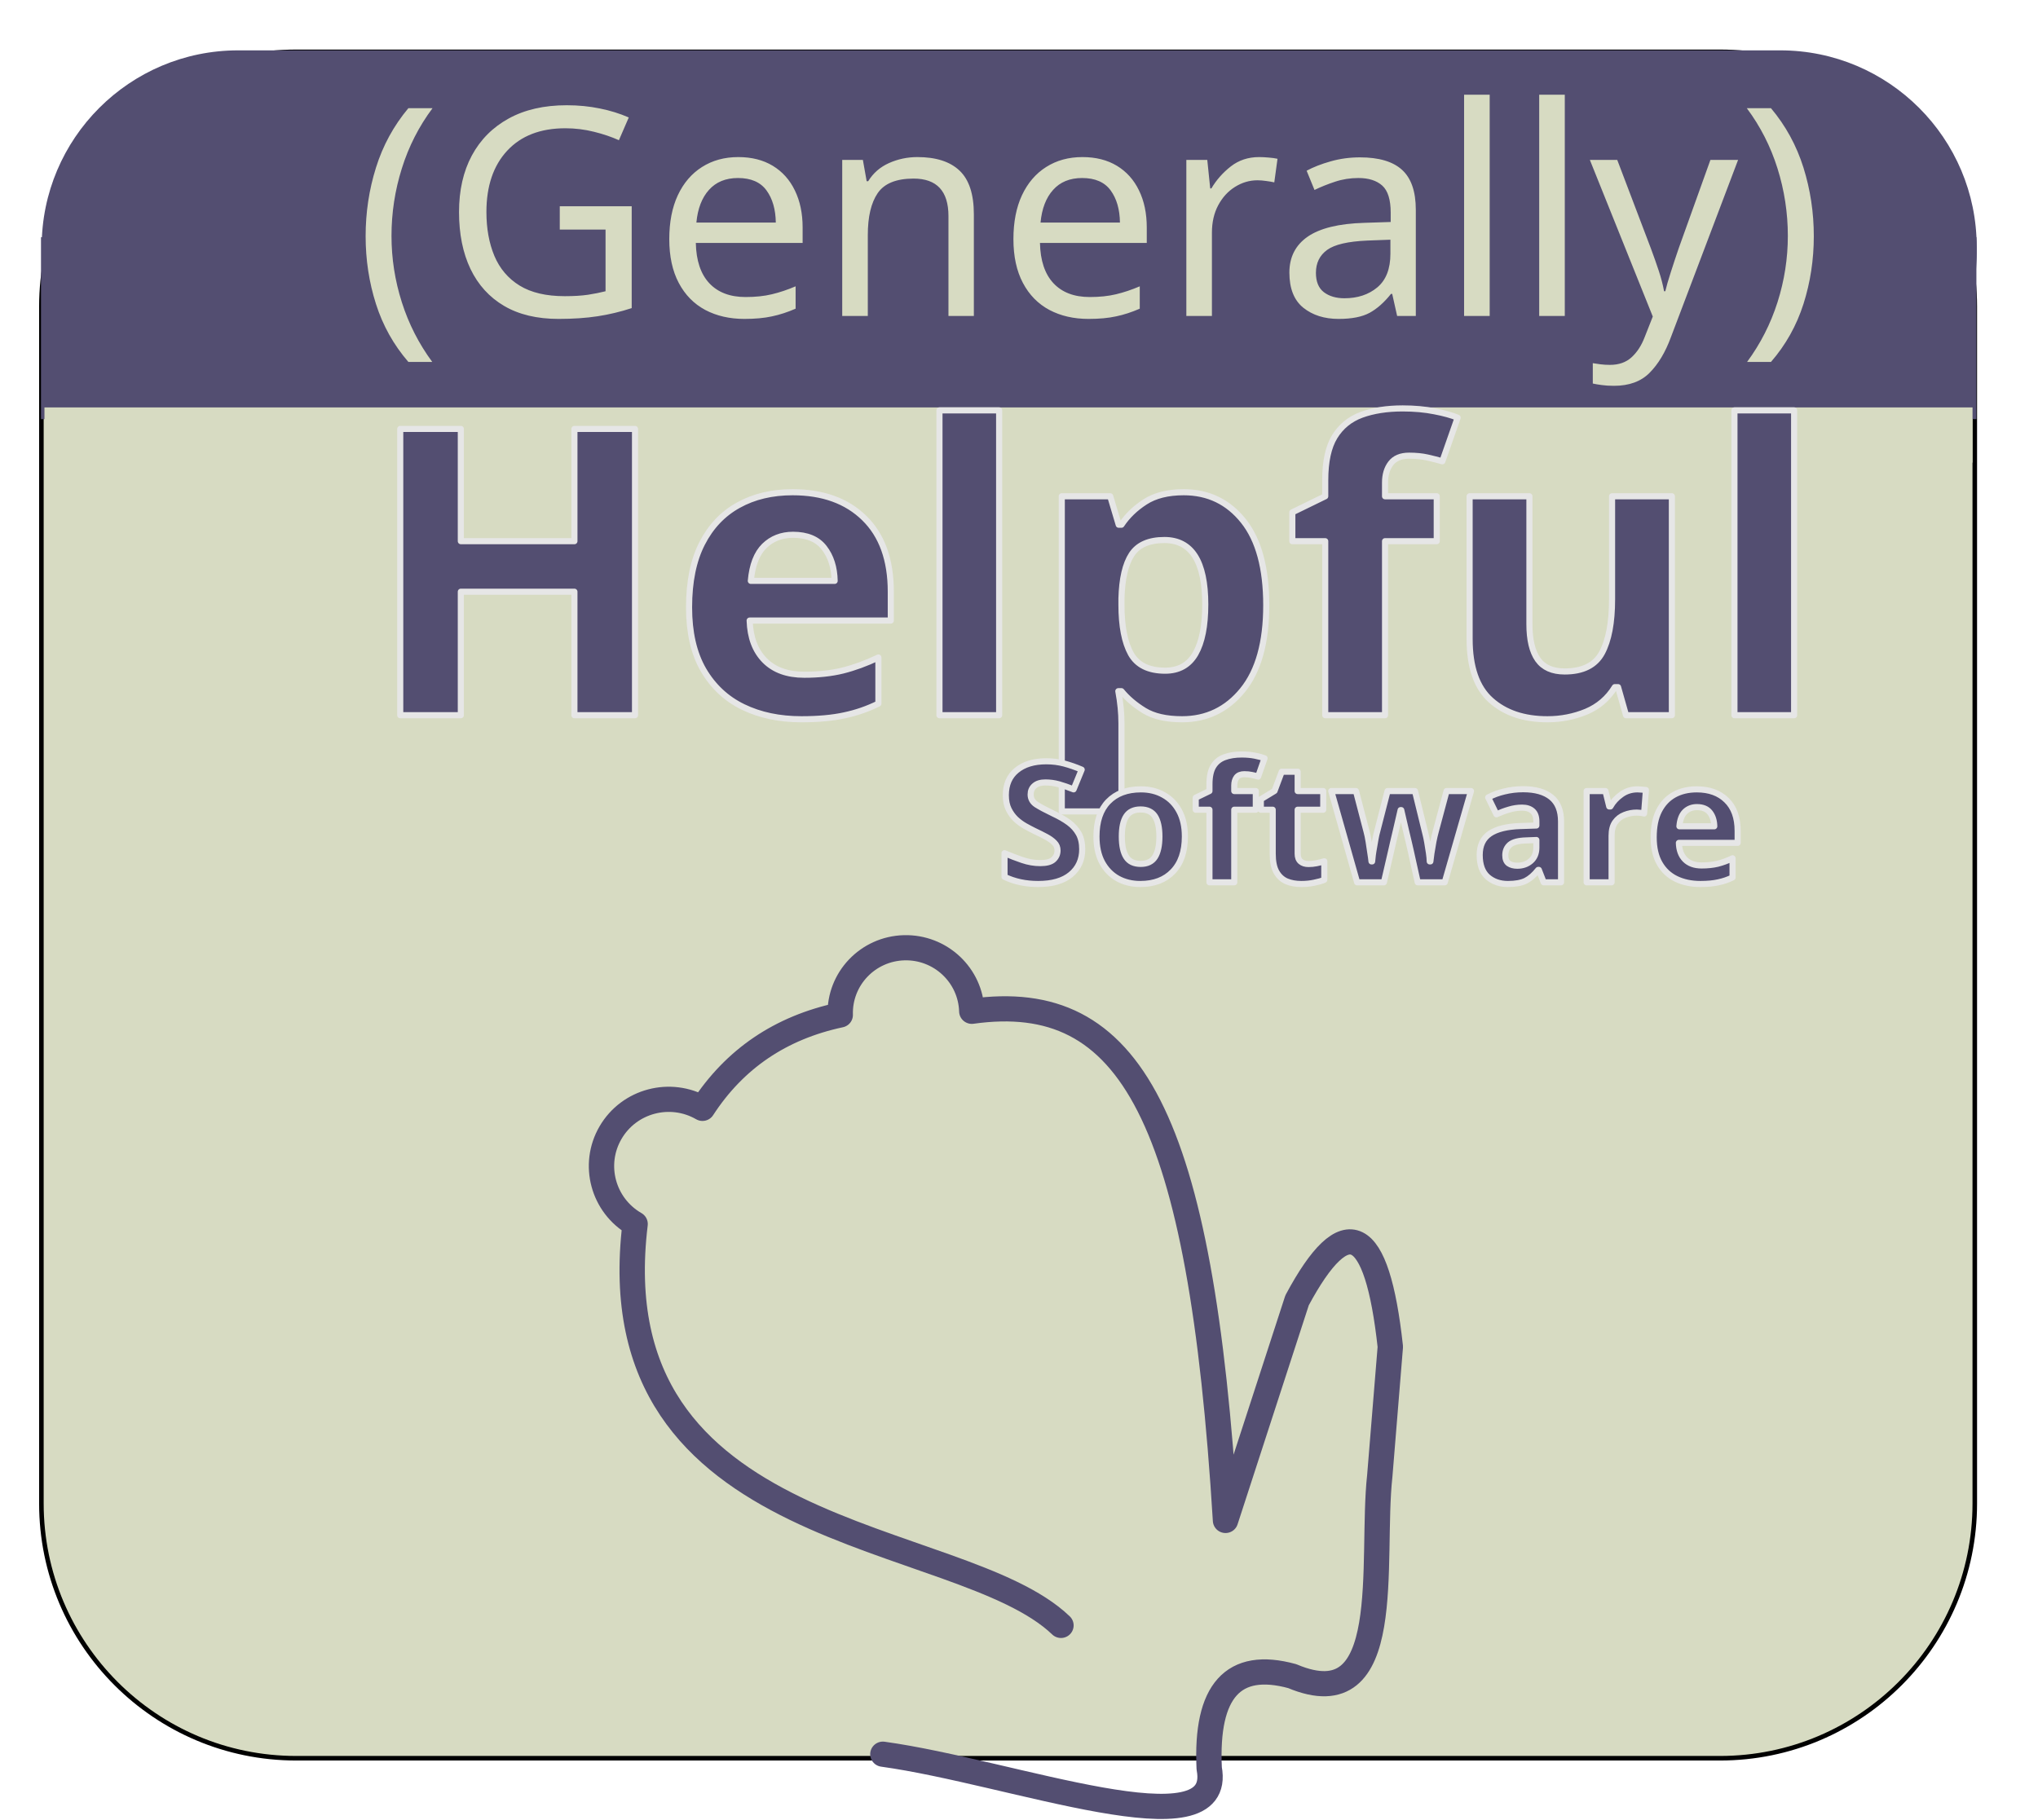
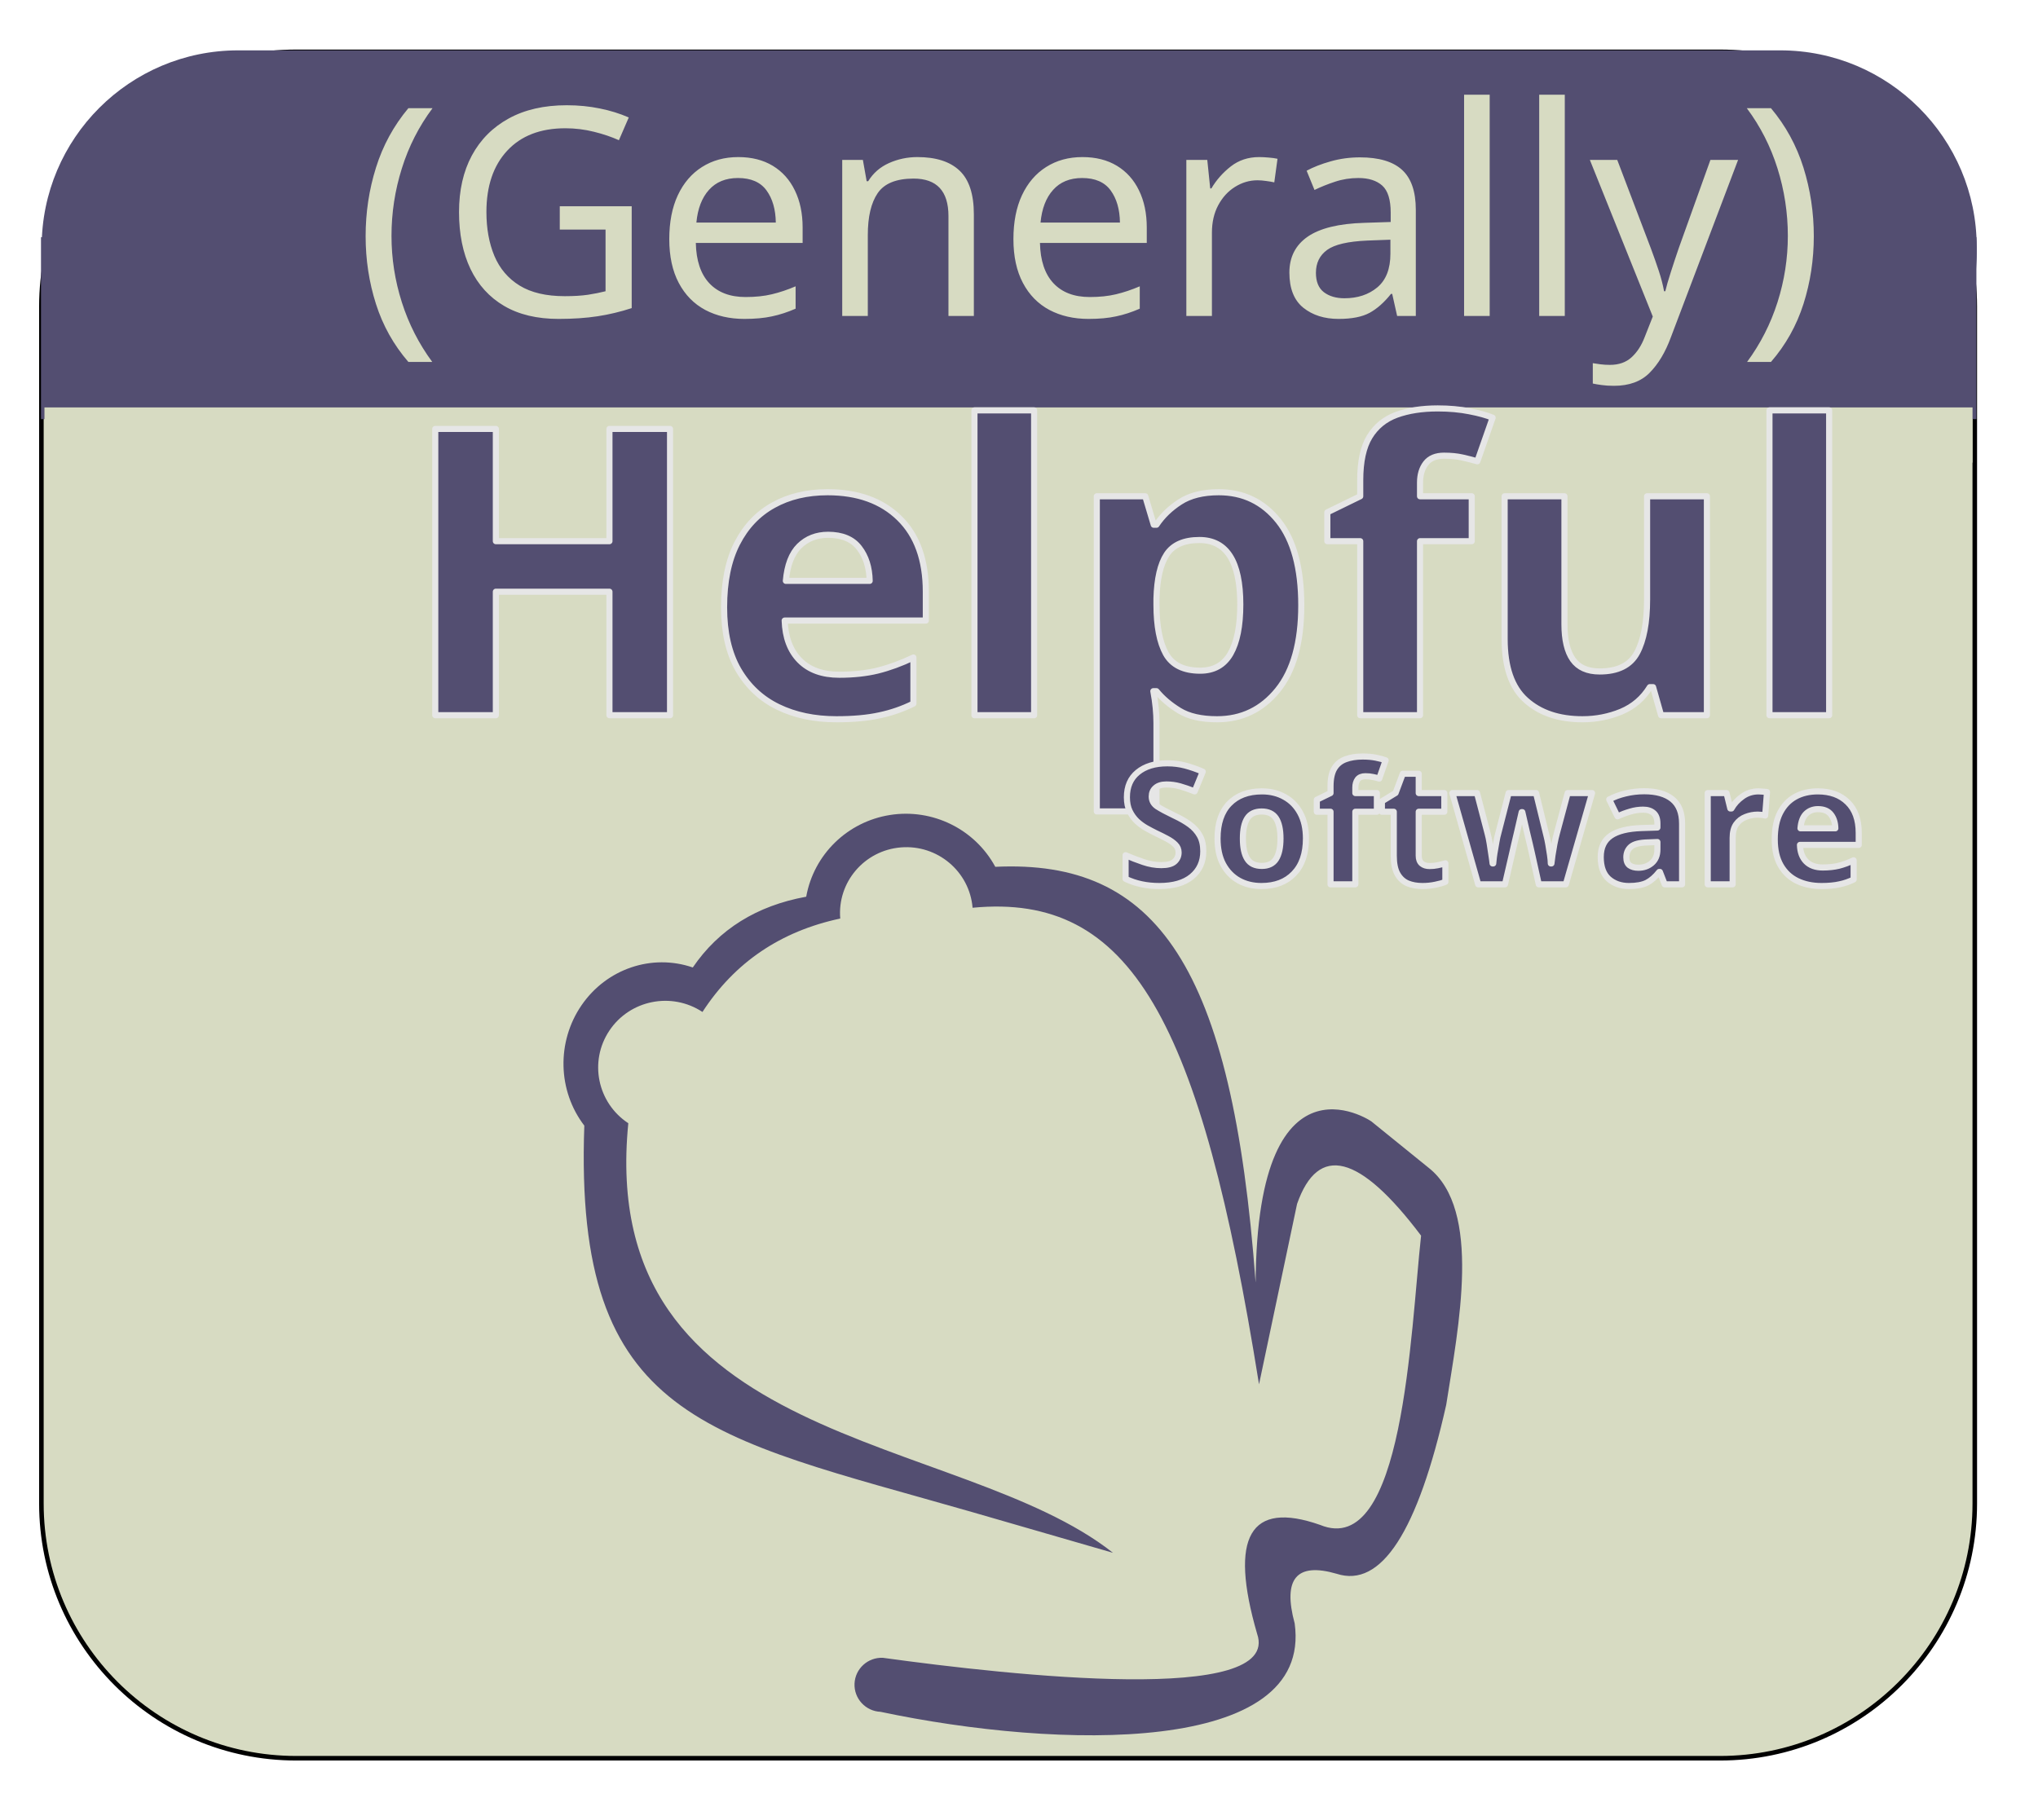
<svg xmlns="http://www.w3.org/2000/svg" width="100%" height="100%" viewBox="0 0 336 300" viewport-fill="none" version="1.1" xml:space="preserve" style="fill-rule:evenodd;clip-rule:evenodd;stroke-linecap:round;stroke-linejoin:round;stroke-miterlimit:1.414;">
  <g transform="matrix(1.39121,0,0,1.39362,-32.08,-30.5142)">
    <path d="M257.084,58.173C257.084,41.535 243.553,28.028 226.887,28.028L58.162,28.028C41.496,28.028 27.965,41.535 27.965,58.173L27.965,199.792C27.965,216.429 41.496,229.937 58.162,229.937L226.887,229.937C243.553,229.937 257.084,216.429 257.084,199.792L257.084,58.173Z" style="fill:rgb(215,219,194);stroke-width:0.54px;stroke:black;" />
  </g>
  <g transform="matrix(1.0091,0,0,0.938308,1.00259,-18.92)">
    <path d="M321.96,64.595C321.96,45.546 307.579,30.08 289.866,30.08L38.157,30.08C20.444,30.08 6.063,45.546 6.063,64.595C6.063,83.645 20.444,99.111 38.157,99.111L289.866,99.111C307.579,99.111 321.96,83.645 321.96,64.595Z" style="fill:rgb(83,78,113);" />
  </g>
  <g transform="matrix(1.00989,0,0,0.938308,0.749292,-19.92)">
    <path d="M321.96,64.595C321.96,45.546 307.59,30.08 289.891,30.08L38.132,30.08C20.433,30.08 6.063,45.546 6.063,64.595C6.063,83.645 20.433,99.111 38.132,99.111L289.891,99.111C307.59,99.111 321.96,83.645 321.96,64.595Z" style="fill:rgb(83,78,113);" />
  </g>
  <g transform="matrix(1.0439,0,0,1.0088,-11.2133,-28.1707)">
    <rect x="17.216" y="66.701" width="305.668" height="29.733" style="fill:rgb(83,78,113);" />
  </g>
  <g transform="matrix(1.00685,0,0,1.51509,0.235423,-64.5675)">
    <rect x="7.045" y="86.959" width="315.715" height="6.009" style="fill:rgb(215,219,194);" />
  </g>
  <g transform="matrix(1,0,0,1,4,-1)">
-     <g transform="matrix(0.593473,0.0652083,-0.0647814,0.589588,83.4378,135.895)">
-       <path fill="none" stroke="rgb(83,78,113)" stroke-width="7" d="M 170 207C139 183 40 199 41 109A18 18 0 1 1 56 75Q67 53 91 45A18 18 0 1 1 127 40C170 29 193 62 212 173L225 110Q241 70 252 120L253 156 C253 180 265 223 235 214Q210 210 215 242 C222 265 161 249 125 248" />
+     <g transform="matrix(0.593473,0.0652083,-0.0647814,0.589588,83.4378,120)">
+       <path fill="rgb(83,78,113)" stroke-width="7" d="M185 212C139 183 40 199 39 108A18 18 0 1 1 56 75Q67 53 91 45A18 18 0 1 1 127 38C170 29 193 62 220 161L225 110Q231 84 260 115C260 142 265 205 241 198Q211 191 227 230C236 249 161 249 125 248A6 6 325 1 0 126 263C176 268 246 262 237 226Q230 208 247 211  266 215 272 161C273 139 276 106 260 96L243 85C245 86 209 65 216 133 200 46 176 19 132 26A28 28 0 0 0 81 40Q61 46 52 63A27 28 0 0 0 27 110C33 192 70 192 145 205Z" />
    </g>
  </g>
  <g transform="matrix(1,0,0,1,-89.3761,-2.65339)">
    <text x="147.736px" y="54.757px" style="font-family:'SanFranciscoDisplay-Regular',system,sans-serif;font-weight:500;font-size:48px;fill:rgb(215,219,194);">(Generally)</text>
  </g>
  <g transform="matrix(1.37772,0,0,1.37772,-180.792,42.495)">
-     <text x="174.807px" y="54.757px" style="font-family:'SanFranciscoDisplay-Bold',system,sans-serif;font-weight:bold;font-size:48px;fill:rgb(83,78,113);stroke-width:0.73px;stroke-linecap:butt;stroke:rgb(230,230,230);">Helpful</text>
-     <text x="250.51px" y="74.757px" style="font-family:'SanFranciscoDisplay-Bold',system,sans-serif;font-weight:bold;font-size:20px;fill:rgb(83,78,113);stroke-width:0.73px;stroke-linecap:butt;stroke:rgb(230,230,230);">Software</text>
+     <text x="179px" y="54.757px" style="font-family:'SanFranciscoDisplay-Bold',system,sans-serif;font-weight:bold;font-size:48px;fill:rgb(83,78,113);stroke-width:0.73px;stroke-linecap:butt;stroke:rgb(230,230,230);">Helpful</text>
+     <text x="265px" y="75px" style="font-family:'SanFranciscoDisplay-Bold',system,sans-serif;font-weight:bold;font-size:20px;fill:rgb(83,78,113);stroke-width:0.73px;stroke-linecap:butt;stroke:rgb(230,230,230);">Software</text>
  </g>
</svg>
